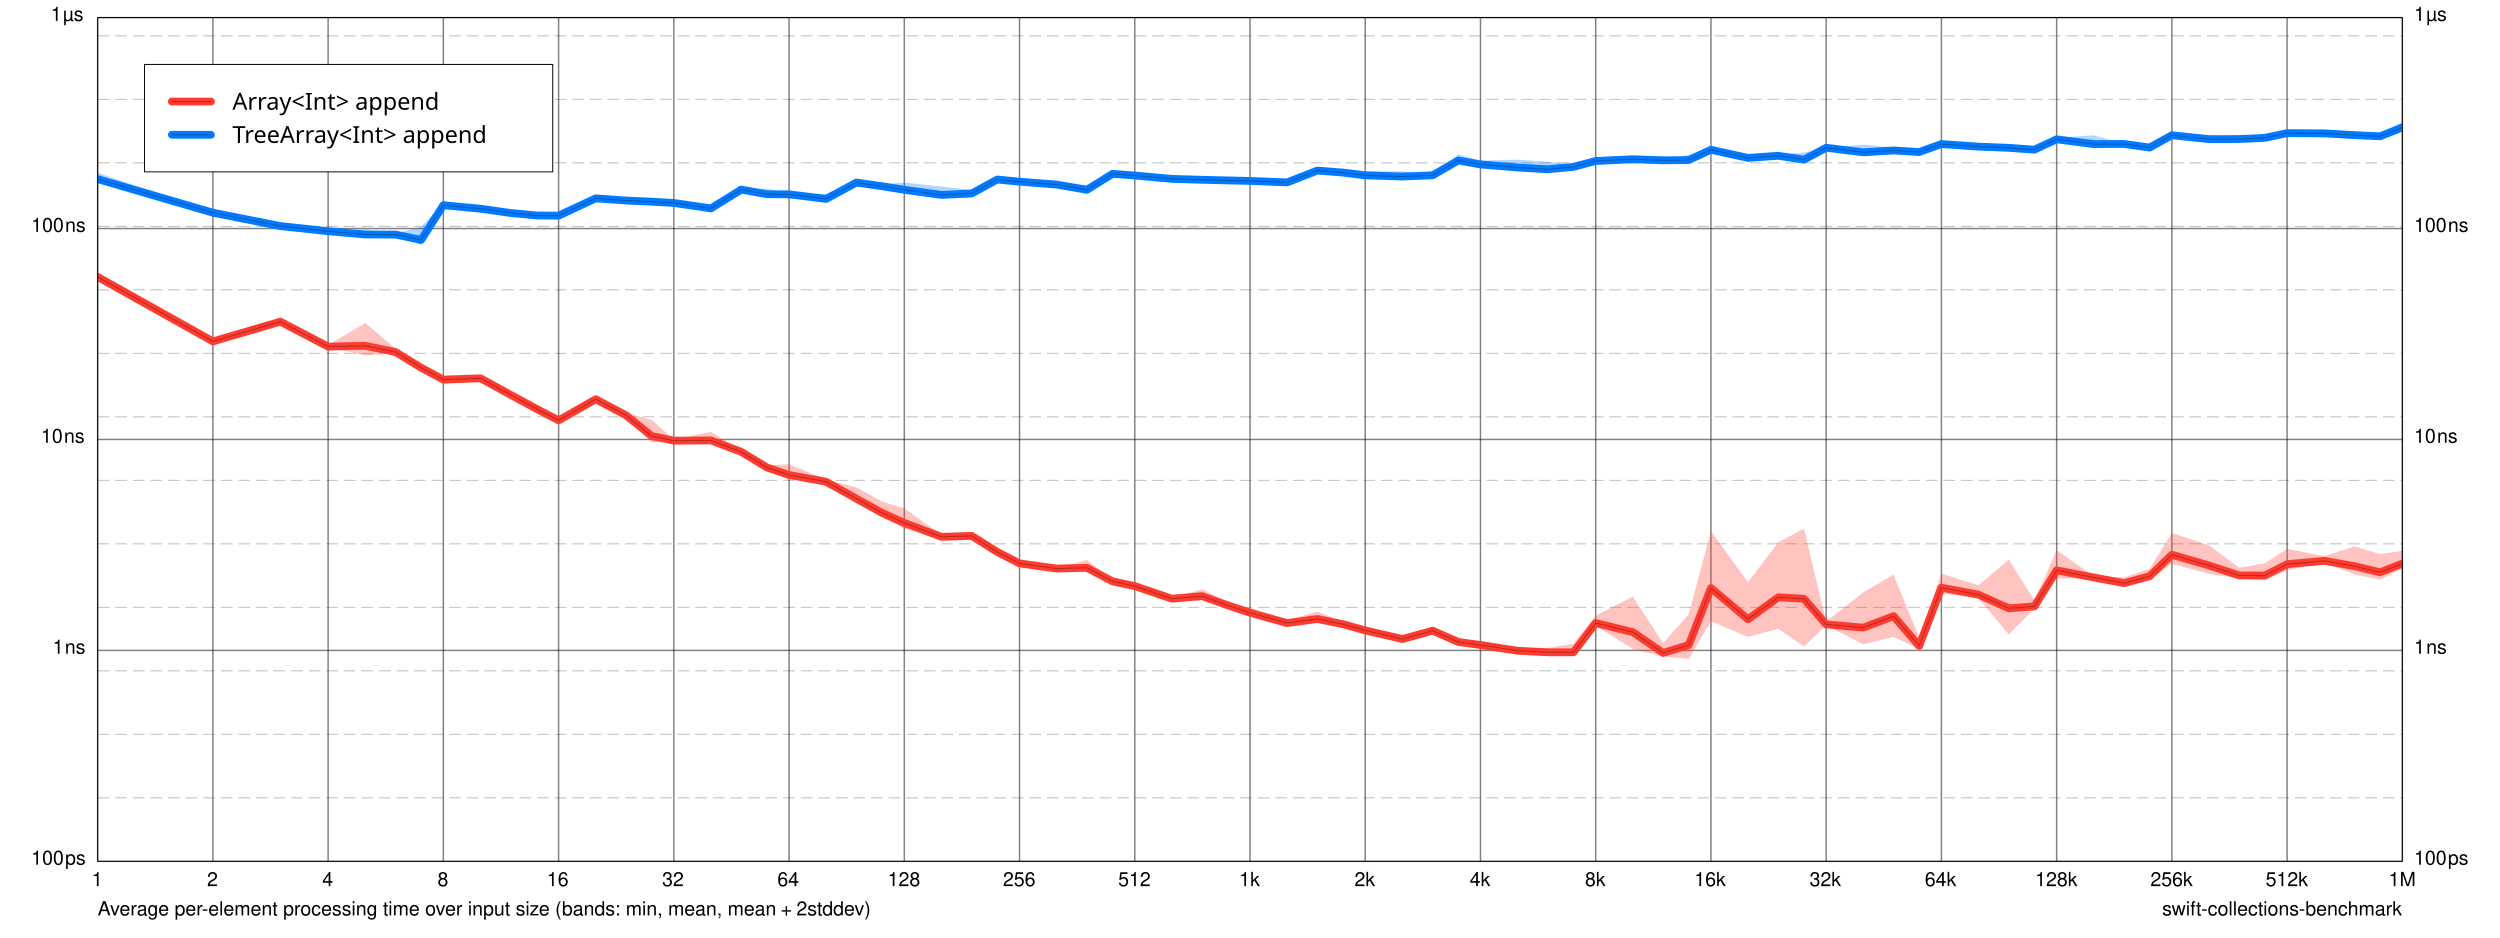
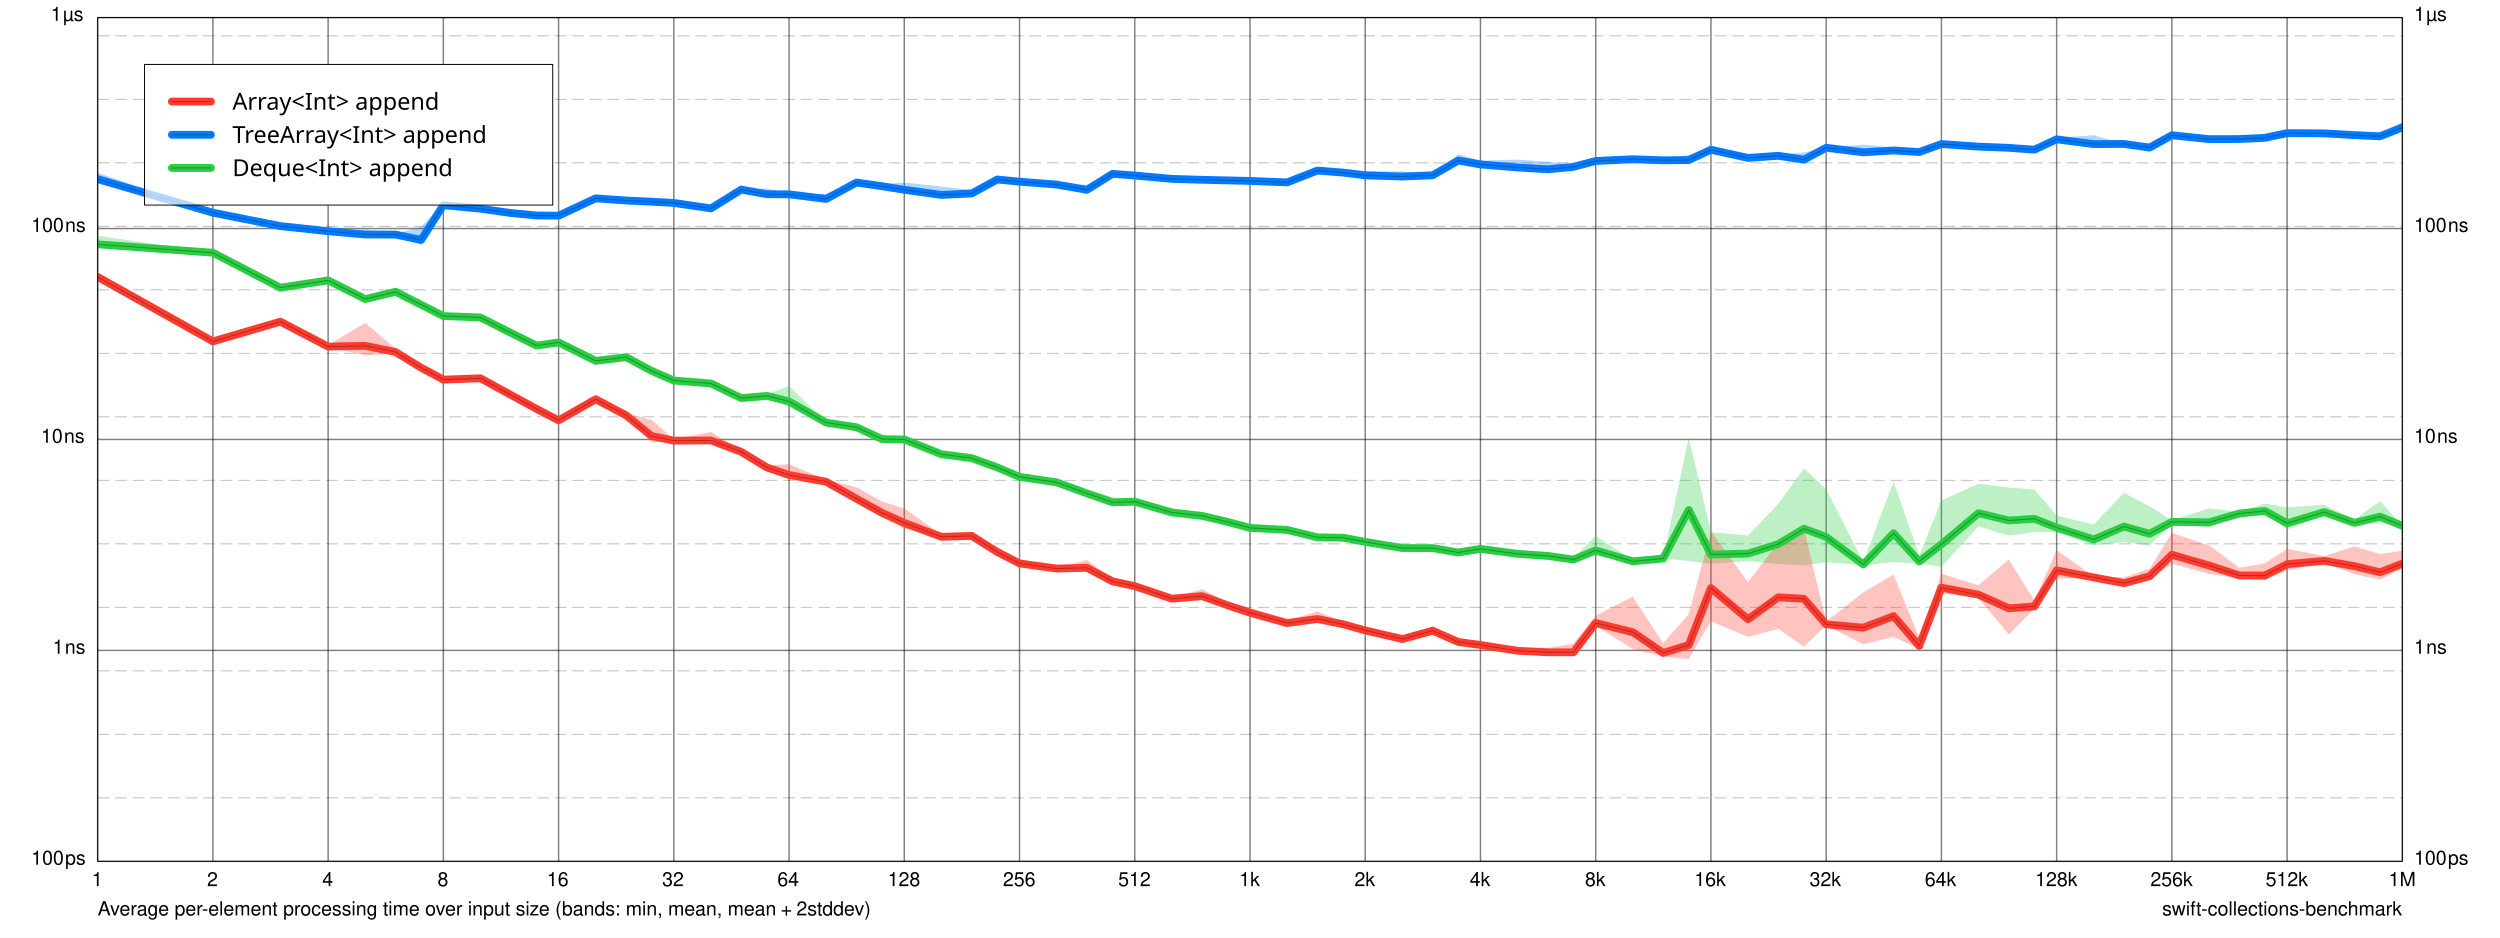
<svg xmlns="http://www.w3.org/2000/svg" xmlns:xlink="http://www.w3.org/1999/xlink" width="1280.0px" height="480.0px" viewBox="0.0 0.0 1280.0 480.0" version="1.1">
  <path d="M 0 0 L 0 480 L 1280 480 L 1280 0 z" fill="#FFFFFF" fill-opacity="1.0" stroke="none" />
  <text x="50" y="468.7" font-family="Helvetica" font-size="10" font-weight="normal" font-style="normal" fill="#000000" fill-opacity="1">Average per-element processing time over input size (bands: min, mean, mean + 2stddev)</text>
  <a xlink:href="https://github.com/apple/swift-collections-benchmark">
    <text x="1107" y="468.7" font-family="Helvetica" font-size="10" font-weight="normal" font-style="normal" fill="#000000" fill-opacity="1">swift-collections-benchmark</text>
  </a>
  <path d="M 50 9 L 50 441" fill="none" stroke-width="0.75" stroke="#000000" stroke-opacity="0.498" stroke-linecap="butt" stroke-linejoin="round" />
  <text x="47" y="453.7" font-family="Helvetica" font-size="10" font-weight="normal" font-style="normal" fill="#000000" fill-opacity="1">1</text>
  <path d="M 109 9 L 109 441" fill="none" stroke-width="0.75" stroke="#000000" stroke-opacity="0.498" stroke-linecap="butt" stroke-linejoin="round" />
  <text x="106" y="453.7" font-family="Helvetica" font-size="10" font-weight="normal" font-style="normal" fill="#000000" fill-opacity="1">2</text>
  <path d="M 168 9 L 168 441" fill="none" stroke-width="0.75" stroke="#000000" stroke-opacity="0.498" stroke-linecap="butt" stroke-linejoin="round" />
  <text x="165" y="453.7" font-family="Helvetica" font-size="10" font-weight="normal" font-style="normal" fill="#000000" fill-opacity="1">4</text>
  <path d="M 227 9 L 227 441" fill="none" stroke-width="0.75" stroke="#000000" stroke-opacity="0.498" stroke-linecap="butt" stroke-linejoin="round" />
  <text x="224" y="453.7" font-family="Helvetica" font-size="10" font-weight="normal" font-style="normal" fill="#000000" fill-opacity="1">8</text>
  <path d="M 286 9 L 286 441" fill="none" stroke-width="0.75" stroke="#000000" stroke-opacity="0.498" stroke-linecap="butt" stroke-linejoin="round" />
  <text x="280" y="453.7" font-family="Helvetica" font-size="10" font-weight="normal" font-style="normal" fill="#000000" fill-opacity="1">16</text>
  <path d="M 345 9 L 345 441" fill="none" stroke-width="0.75" stroke="#000000" stroke-opacity="0.498" stroke-linecap="butt" stroke-linejoin="round" />
  <text x="339" y="453.7" font-family="Helvetica" font-size="10" font-weight="normal" font-style="normal" fill="#000000" fill-opacity="1">32</text>
  <path d="M 404 9 L 404 441" fill="none" stroke-width="0.75" stroke="#000000" stroke-opacity="0.498" stroke-linecap="butt" stroke-linejoin="round" />
  <text x="398" y="453.7" font-family="Helvetica" font-size="10" font-weight="normal" font-style="normal" fill="#000000" fill-opacity="1">64</text>
  <path d="M 463 9 L 463 441" fill="none" stroke-width="0.75" stroke="#000000" stroke-opacity="0.498" stroke-linecap="butt" stroke-linejoin="round" />
  <text x="454.5" y="453.7" font-family="Helvetica" font-size="10" font-weight="normal" font-style="normal" fill="#000000" fill-opacity="1">128</text>
  <path d="M 522 9 L 522 441" fill="none" stroke-width="0.75" stroke="#000000" stroke-opacity="0.498" stroke-linecap="butt" stroke-linejoin="round" />
  <text x="513.5" y="453.7" font-family="Helvetica" font-size="10" font-weight="normal" font-style="normal" fill="#000000" fill-opacity="1">256</text>
  <path d="M 581 9 L 581 441" fill="none" stroke-width="0.75" stroke="#000000" stroke-opacity="0.498" stroke-linecap="butt" stroke-linejoin="round" />
  <text x="572.5" y="453.7" font-family="Helvetica" font-size="10" font-weight="normal" font-style="normal" fill="#000000" fill-opacity="1">512</text>
  <path d="M 640 9 L 640 441" fill="none" stroke-width="0.75" stroke="#000000" stroke-opacity="0.498" stroke-linecap="butt" stroke-linejoin="round" />
  <text x="634.5" y="453.7" font-family="Helvetica" font-size="10" font-weight="normal" font-style="normal" fill="#000000" fill-opacity="1">1k</text>
  <path d="M 699 9 L 699 441" fill="none" stroke-width="0.75" stroke="#000000" stroke-opacity="0.498" stroke-linecap="butt" stroke-linejoin="round" />
  <text x="693.5" y="453.7" font-family="Helvetica" font-size="10" font-weight="normal" font-style="normal" fill="#000000" fill-opacity="1">2k</text>
  <path d="M 758 9 L 758 441" fill="none" stroke-width="0.75" stroke="#000000" stroke-opacity="0.498" stroke-linecap="butt" stroke-linejoin="round" />
  <text x="752.5" y="453.7" font-family="Helvetica" font-size="10" font-weight="normal" font-style="normal" fill="#000000" fill-opacity="1">4k</text>
  <path d="M 817 9 L 817 441" fill="none" stroke-width="0.75" stroke="#000000" stroke-opacity="0.498" stroke-linecap="butt" stroke-linejoin="round" />
  <text x="811.5" y="453.7" font-family="Helvetica" font-size="10" font-weight="normal" font-style="normal" fill="#000000" fill-opacity="1">8k</text>
  <path d="M 876 9 L 876 441" fill="none" stroke-width="0.75" stroke="#000000" stroke-opacity="0.498" stroke-linecap="butt" stroke-linejoin="round" />
  <text x="867.5" y="453.7" font-family="Helvetica" font-size="10" font-weight="normal" font-style="normal" fill="#000000" fill-opacity="1">16k</text>
  <path d="M 935 9 L 935 441" fill="none" stroke-width="0.75" stroke="#000000" stroke-opacity="0.498" stroke-linecap="butt" stroke-linejoin="round" />
  <text x="926.5" y="453.7" font-family="Helvetica" font-size="10" font-weight="normal" font-style="normal" fill="#000000" fill-opacity="1">32k</text>
  <path d="M 994 9 L 994 441" fill="none" stroke-width="0.75" stroke="#000000" stroke-opacity="0.498" stroke-linecap="butt" stroke-linejoin="round" />
  <text x="985.5" y="453.7" font-family="Helvetica" font-size="10" font-weight="normal" font-style="normal" fill="#000000" fill-opacity="1">64k</text>
  <path d="M 1053 9 L 1053 441" fill="none" stroke-width="0.75" stroke="#000000" stroke-opacity="0.498" stroke-linecap="butt" stroke-linejoin="round" />
  <text x="1042" y="453.7" font-family="Helvetica" font-size="10" font-weight="normal" font-style="normal" fill="#000000" fill-opacity="1">128k</text>
  <path d="M 1112 9 L 1112 441" fill="none" stroke-width="0.75" stroke="#000000" stroke-opacity="0.498" stroke-linecap="butt" stroke-linejoin="round" />
  <text x="1101" y="453.7" font-family="Helvetica" font-size="10" font-weight="normal" font-style="normal" fill="#000000" fill-opacity="1">256k</text>
  <path d="M 1171 9 L 1171 441" fill="none" stroke-width="0.75" stroke="#000000" stroke-opacity="0.498" stroke-linecap="butt" stroke-linejoin="round" />
  <text x="1160" y="453.7" font-family="Helvetica" font-size="10" font-weight="normal" font-style="normal" fill="#000000" fill-opacity="1">512k</text>
  <path d="M 1230 9 L 1230 441" fill="none" stroke-width="0.75" stroke="#000000" stroke-opacity="0.498" stroke-linecap="butt" stroke-linejoin="round" />
  <text x="1223" y="453.7" font-family="Helvetica" font-size="10" font-weight="normal" font-style="normal" fill="#000000" fill-opacity="1">1M</text>
  <path d="M 50 441 L 1230 441" fill="none" stroke-width="0.75" stroke="#000000" stroke-opacity="0.498" stroke-linecap="butt" stroke-linejoin="round" />
  <text x="16" y="442.7" font-family="Helvetica" font-size="10" font-weight="normal" font-style="normal" fill="#000000" fill-opacity="1">100 ps</text>
  <text x="1236" y="442.7" font-family="Helvetica" font-size="10" font-weight="normal" font-style="normal" fill="#000000" fill-opacity="1">100 ps</text>
  <path d="M 50 333 L 1230 333" fill="none" stroke-width="0.75" stroke="#000000" stroke-opacity="0.498" stroke-linecap="butt" stroke-linejoin="round" />
  <text x="27" y="334.7" font-family="Helvetica" font-size="10" font-weight="normal" font-style="normal" fill="#000000" fill-opacity="1">1 ns</text>
  <text x="1236" y="334.7" font-family="Helvetica" font-size="10" font-weight="normal" font-style="normal" fill="#000000" fill-opacity="1">1 ns</text>
  <path d="M 50 225 L 1230 225" fill="none" stroke-width="0.75" stroke="#000000" stroke-opacity="0.498" stroke-linecap="butt" stroke-linejoin="round" />
  <text x="21" y="226.7" font-family="Helvetica" font-size="10" font-weight="normal" font-style="normal" fill="#000000" fill-opacity="1">10 ns</text>
  <text x="1236" y="226.7" font-family="Helvetica" font-size="10" font-weight="normal" font-style="normal" fill="#000000" fill-opacity="1">10 ns</text>
  <path d="M 50 117 L 1230 117" fill="none" stroke-width="0.75" stroke="#000000" stroke-opacity="0.498" stroke-linecap="butt" stroke-linejoin="round" />
  <text x="16" y="118.7" font-family="Helvetica" font-size="10" font-weight="normal" font-style="normal" fill="#000000" fill-opacity="1">100 ns</text>
  <text x="1236" y="118.7" font-family="Helvetica" font-size="10" font-weight="normal" font-style="normal" fill="#000000" fill-opacity="1">100 ns</text>
  <path d="M 50 9 L 1230 9" fill="none" stroke-width="0.75" stroke="#000000" stroke-opacity="0.498" stroke-linecap="butt" stroke-linejoin="round" />
  <text x="26" y="10.7" font-family="Helvetica" font-size="10" font-weight="normal" font-style="normal" fill="#000000" fill-opacity="1">1 µs</text>
  <text x="1236" y="10.7" font-family="Helvetica" font-size="10" font-weight="normal" font-style="normal" fill="#000000" fill-opacity="1">1 µs</text>
  <path d="M 50 408.49 L 1230 408.49" fill="none" stroke-width="0.5" stroke="#000000" stroke-opacity="0.259" stroke-linecap="butt" stroke-linejoin="round" stroke-dasharray="6 3" stroke-dashoffset="0" />
  <path d="M 50 375.98 L 1230 375.98" fill="none" stroke-width="0.5" stroke="#000000" stroke-opacity="0.259" stroke-linecap="butt" stroke-linejoin="round" stroke-dasharray="6 3" stroke-dashoffset="0" />
  <path d="M 50 343.47 L 1230 343.47" fill="none" stroke-width="0.5" stroke="#000000" stroke-opacity="0.259" stroke-linecap="butt" stroke-linejoin="round" stroke-dasharray="6 3" stroke-dashoffset="0" />
  <path d="M 50 310.96 L 1230 310.96" fill="none" stroke-width="0.5" stroke="#000000" stroke-opacity="0.259" stroke-linecap="butt" stroke-linejoin="round" stroke-dasharray="6 3" stroke-dashoffset="0" />
  <path d="M 50 278.44 L 1230 278.44" fill="none" stroke-width="0.5" stroke="#000000" stroke-opacity="0.259" stroke-linecap="butt" stroke-linejoin="round" stroke-dasharray="6 3" stroke-dashoffset="0" />
  <path d="M 50 245.93 L 1230 245.93" fill="none" stroke-width="0.5" stroke="#000000" stroke-opacity="0.259" stroke-linecap="butt" stroke-linejoin="round" stroke-dasharray="6 3" stroke-dashoffset="0" />
  <path d="M 50 213.42 L 1230 213.42" fill="none" stroke-width="0.5" stroke="#000000" stroke-opacity="0.259" stroke-linecap="butt" stroke-linejoin="round" stroke-dasharray="6 3" stroke-dashoffset="0" />
  <path d="M 50 180.91 L 1230 180.91" fill="none" stroke-width="0.5" stroke="#000000" stroke-opacity="0.259" stroke-linecap="butt" stroke-linejoin="round" stroke-dasharray="6 3" stroke-dashoffset="0" />
  <path d="M 50 148.4 L 1230 148.4" fill="none" stroke-width="0.5" stroke="#000000" stroke-opacity="0.259" stroke-linecap="butt" stroke-linejoin="round" stroke-dasharray="6 3" stroke-dashoffset="0" />
  <path d="M 50 115.89 L 1230 115.89" fill="none" stroke-width="0.5" stroke="#000000" stroke-opacity="0.259" stroke-linecap="butt" stroke-linejoin="round" stroke-dasharray="6 3" stroke-dashoffset="0" />
  <path d="M 50 83.376 L 1230 83.376" fill="none" stroke-width="0.5" stroke="#000000" stroke-opacity="0.259" stroke-linecap="butt" stroke-linejoin="round" stroke-dasharray="6 3" stroke-dashoffset="0" />
  <path d="M 50 50.865 L 1230 50.865" fill="none" stroke-width="0.5" stroke="#000000" stroke-opacity="0.259" stroke-linecap="butt" stroke-linejoin="round" stroke-dasharray="6 3" stroke-dashoffset="0" />
  <path d="M 50 18.354 L 1230 18.354" fill="none" stroke-width="0.5" stroke="#000000" stroke-opacity="0.259" stroke-linecap="butt" stroke-linejoin="round" stroke-dasharray="6 3" stroke-dashoffset="0" />
-   <path d="M 74 33 L 74 88 L 283 88 L 283 33 z" fill="#FFFFFF" fill-opacity="1.0" stroke="none" />
+   <path d="M 74 33 L 74 105 L 283 105 L 283 33 z" fill="#FFFFFF" fill-opacity="1.0" stroke="none" />
  <clipPath id="clip-0">
    <path d="M 50 9 L 50 441 L 1230 441 L 1230 9 z" />
  </clipPath>
  <g clip-path="url(#clip-0)">
+     <path d="M 50 120.7L 109 129.22L 143.51 147.11L 168 143.55L 186.99 153.01L 202.51 149.2L 215.63 156.03L 227 161.72L 245.99 162.54L 261.51 170.18L 274.63 176.57L 286 175.1L 304.99 184.31L 320.51 182.81L 333.63 188.18L 345 194.75L 363.99 196.16L 379.51 202.39L 392.63 201.81L 404 197.66L 422.99 216.09L 438.51 218.42L 451.63 224.71L 463 223.61L 481.99 231.28L 497.51 233.97L 510.63 239.3L 522 244.09L 540.99 246.71L 556.51 251.14L 569.63 254.51L 581 256.3L 599.99 261.56L 615.51 264.08L 628.63 266.67L 640 269.8L 658.99 270.38L 674.51 274.95L 687.63 275.06L 699 277.2L 717.99 279.91L 733.51 279.58L 746.63 282.13L 758 280.95L 776.99 282.3L 792.51 283.23L 805.63 285.57L 817 274.3L 835.99 286.96L 851.51 285.91L 864.63 224.01L 876 272.44L 894.99 274.17L 910.51 257.93L 923.63 239.79L 935 250.5L 953.99 287.73L 969.51 246.5L 982.63 284.56L 994 256.24L 1013 247.7L 1028.5 249.62L 1041.6 250.61L 1053 263.99L 1072 268.49L 1087.5 252.35L 1100.6 259.25L 1112 266.45L 1131 260.24L 1146.5 262.07L 1159.6 257.8L 1171 259.81L 1190 258.4L 1205.5 265.96L 1218.6 256.62L 1230 269.04L 1230 269.26L 1218.6 267.67L 1205.5 268.37L 1190 263.62L 1171 271.13L 1159.6 263.02L 1146.5 263.24L 1131 270.25L 1112 267.5L 1100.6 279.48L 1087.5 277.58L 1072 279.27L 1053 272.47L 1041.6 272.35L 1028.5 274.26L 1013 269.48L 994 290.17L 982.63 288.53L 969.51 287.71L 953.99 289.43L 935 287.83L 923.63 289.46L 910.51 288.75L 894.99 287.22L 876 288.71L 864.63 287.19L 851.51 285.98L 835.99 287.55L 817 284.69L 805.63 286.81L 792.51 285.15L 776.99 284.01L 758 281.06L 746.63 283.15L 733.51 281.02L 717.99 280.83L 699 277.52L 687.63 275.37L 674.51 275.18L 658.99 271.64L 640 270.46L 628.63 267.43L 615.51 264.17L 599.99 262.66L 581 257.06L 569.63 258.19L 556.51 253.16L 540.99 247.04L 522 244.18L 510.63 239.33L 497.51 234.78L 481.99 233.03L 463 225.52L 451.63 224.88L 438.51 218.86L 422.99 216.5L 404 208.68L 392.63 203.01L 379.51 204.35L 363.99 196.41L 345 194.87L 333.63 190.52L 320.51 182.88L 304.99 184.9L 286 175.43L 274.63 177.05L 261.51 170.47L 245.99 162.54L 227 161.85L 215.63 156.03L 202.51 149.45L 186.99 153.17L 168 143.56L 143.51 147.35L 109 129.46L 50 126.74" fill="#28CD41" fill-opacity="0.302" stroke="none" />
    <path d="M 50 88.443L 109 108.78L 143.51 115.48L 168 118.1L 186.99 117.45L 202.51 119.61L 215.63 116.05L 227 104.61L 245.99 106.73L 261.51 108.42L 274.63 110.06L 286 110.39L 304.99 101.37L 320.51 101.9L 333.63 102.95L 345 103.46L 363.99 106.06L 379.51 97.07L 392.63 96.533L 404 99.354L 422.99 99.293L 438.51 93.181L 451.63 94.289L 463 93.408L 481.99 95.505L 497.51 97.223L 510.63 91.789L 522 92.074L 540.99 94.482L 556.51 94.618L 569.63 88.829L 581 88.737L 599.99 90.237L 615.51 91.747L 628.63 91.445L 640 92.388L 658.99 91.925L 674.51 87.02L 687.63 86.38L 699 87.649L 717.99 87.731L 733.51 89.629L 746.63 79.004L 758 82.197L 776.99 81.721L 792.51 82.818L 805.63 84.371L 817 82.145L 835.99 79.86L 851.51 81.509L 864.63 79.348L 876 75.825L 894.99 80.426L 910.51 79.08L 923.63 78.079L 935 75.606L 953.99 74.077L 969.51 75.519L 982.63 76.729L 994 72.642L 1013 73.626L 1028.5 75.341L 1041.6 75.843L 1053 70.526L 1072 69.246L 1087.5 73.599L 1100.6 73.432L 1112 68.64L 1131 70.785L 1146.5 70.685L 1159.6 68.823L 1171 67.261L 1190 66.994L 1205.5 69.058L 1218.6 68.499L 1230 62.465L 1230 66.292L 1218.6 70.233L 1205.5 69.238L 1190 68.736L 1171 68.495L 1159.6 71.21L 1146.5 71.372L 1131 71.402L 1112 69.456L 1100.6 76.342L 1087.5 73.739L 1072 75.5L 1053 71.617L 1041.6 76.906L 1028.5 75.806L 1013 75.602L 994 74.149L 982.63 78.257L 969.51 77.581L 953.99 79.461L 935 75.657L 923.63 83.09L 910.51 80.004L 894.99 80.987L 876 76.984L 864.63 82.898L 851.51 82.282L 835.99 82.126L 817 82.52L 805.63 85.795L 792.51 88.115L 776.99 87.266L 758 84.911L 746.63 83.366L 733.51 89.793L 717.99 91.358L 699 90.563L 687.63 89.095L 674.51 87.428L 658.99 93.919L 640 92.718L 628.63 92.699L 615.51 92.163L 599.99 92.061L 581 90.278L 569.63 89.054L 556.51 98.131L 540.99 94.505L 522 93.356L 510.63 91.946L 497.51 99.724L 481.99 101.42L 463 98.577L 451.63 95.734L 438.51 93.567L 422.99 102.78L 404 99.551L 392.63 100.51L 379.51 97.071L 363.99 106.92L 345 104.07L 333.63 103.39L 320.51 102.94L 304.99 101.61L 286 110.43L 274.63 110.41L 261.51 109.28L 245.99 106.91L 227 105.22L 215.63 125.5L 202.51 120.27L 186.99 121.01L 168 118.49L 143.51 115.84L 109 108.94L 50 92.924" fill="#007AFF" fill-opacity="0.302" stroke="none" />
    <path d="M 50 139.49L 109 174.79L 143.51 164.43L 168 176.71L 186.99 165.33L 202.51 178.5L 215.63 187.75L 227 193.29L 245.99 193.11L 261.51 201.76L 274.63 208.61L 286 214.94L 304.99 202.75L 320.51 211.4L 333.63 215.01L 345 224.92L 363.99 221.1L 379.51 230.6L 392.63 238.24L 404 237.68L 422.99 245.57L 438.51 249.51L 451.63 256.8L 463 260.31L 481.99 273.72L 497.51 273.43L 510.63 281.04L 522 286.9L 540.99 290.99L 556.51 286.71L 569.63 296.86L 581 298.62L 599.99 306.09L 615.51 301.68L 628.63 308.34L 640 311.22L 658.99 317.68L 674.51 313.06L 687.63 318.58L 699 322.45L 717.99 326.84L 733.51 320.63L 746.63 327.95L 758 329.85L 776.99 332.75L 792.51 331.76L 805.63 329.52L 817 315.2L 835.99 305.49L 851.51 329.39L 864.63 314.48L 876 272.03L 894.99 298.09L 910.51 277.65L 923.63 270.7L 935 318.33L 953.99 303.3L 969.51 294.2L 982.63 326.54L 994 293.74L 1013 299.66L 1028.5 286.43L 1041.6 307.48L 1053 281.7L 1072 295.05L 1087.5 295.6L 1100.6 291.26L 1112 272.87L 1131 279.18L 1146.5 290.65L 1159.6 288.44L 1171 280.99L 1190 284.73L 1205.5 279.75L 1218.6 283.7L 1230 281.98L 1230 291.13L 1218.6 296.8L 1205.5 294.03L 1190 288.02L 1171 292L 1159.6 297.06L 1146.5 296.11L 1131 293.79L 1112 288.7L 1100.6 296.45L 1087.5 299.66L 1072 295.88L 1053 296.27L 1041.6 311.59L 1028.5 324.88L 1013 306.28L 994 303.72L 982.63 332.25L 969.51 326.09L 953.99 329.89L 935 320.16L 923.63 331.04L 910.51 321.92L 894.99 326.13L 876 318.05L 864.63 337.38L 851.51 336.19L 835.99 332.26L 817 320.42L 805.63 335.65L 792.51 334.78L 776.99 333.33L 758 330.36L 746.63 328.94L 733.51 323.77L 717.99 327.31L 699 322.89L 687.63 319.98L 674.51 318.37L 658.99 319.51L 640 314.63L 628.63 310.52L 615.51 306.54L 599.99 306.68L 581 300.6L 569.63 297.95L 556.51 292.21L 540.99 291.13L 522 289.03L 510.63 283.18L 497.51 274.7L 481.99 275.26L 463 270.68L 451.63 264.82L 438.51 257.59L 422.99 247.04L 404 245.32L 392.63 239.72L 379.51 231.6L 363.99 227.15L 345 225.86L 333.63 226.53L 320.51 213.06L 304.99 205.02L 286 215.32L 274.63 209.56L 261.51 202.33L 245.99 193.88L 227 194.74L 215.63 188.48L 202.51 180.86L 186.99 182.02L 168 177.73L 143.51 164.78L 109 174.79L 50 142.62" fill="#FF3B30" fill-opacity="0.302" stroke="none" />
+     <path d="M 50 125.09L 109 129.4L 143.51 147.29L 168 143.55L 186.99 153.13L 202.51 149.38L 215.63 156.03L 227 161.81L 245.99 162.54L 261.51 170.4L 274.63 176.92L 286 175.34L 304.99 184.75L 320.51 182.86L 333.63 189.9L 345 194.84L 363.99 196.34L 379.51 203.83L 392.63 202.69L 404 205.55L 422.99 216.39L 438.51 218.75L 451.63 224.83L 463 225.02L 481.99 232.57L 497.51 234.56L 510.63 239.32L 522 244.16L 540.99 246.96L 556.51 252.62L 569.63 257.2L 581 256.86L 599.99 262.37L 615.51 264.14L 628.63 267.23L 640 270.28L 658.99 271.31L 674.51 275.12L 687.63 275.29L 699 277.43L 717.99 280.59L 733.51 280.64L 746.63 282.88L 758 281.03L 776.99 283.55L 792.51 284.64L 805.63 286.49L 817 281.75L 835.99 287.4L 851.51 285.96L 864.63 261.12L 876 283.88L 894.99 283.45L 910.51 278.56L 923.63 270.69L 935 274.89L 953.99 288.98L 969.51 273.03L 982.63 287.46L 994 278.69L 1013 262.75L 1028.5 266.48L 1041.6 265.63L 1053 270.1L 1072 276.21L 1087.5 269.58L 1100.6 273.3L 1112 267.22L 1131 267.42L 1146.5 262.93L 1159.6 261.6L 1171 267.9L 1190 262.2L 1205.5 267.72L 1218.6 264.52L 1230 269.2" fill="none" stroke-width="4" stroke="#28CD41" stroke-opacity="1" stroke-linecap="round" stroke-linejoin="round" />
    <path d="M 50 91.712L 109 108.9L 143.51 115.75L 168 118.39L 186.99 120.06L 202.51 120.1L 215.63 122.84L 227 105.06L 245.99 106.86L 261.51 109.06L 274.63 110.32L 286 110.42L 304.99 101.55L 320.51 102.66L 333.63 103.27L 345 103.91L 363.99 106.69L 379.51 97.071L 392.63 99.439L 404 99.5L 422.99 101.84L 438.51 93.466L 451.63 95.352L 463 97.171L 481.99 99.799L 497.51 99.058L 510.63 91.905L 522 93.018L 540.99 94.499L 556.51 97.188L 569.63 88.995L 581 89.87L 599.99 91.578L 615.51 92.054L 628.63 92.368L 640 92.631L 658.99 93.39L 674.51 87.321L 687.63 88.371L 699 89.784L 717.99 90.383L 733.51 89.75L 746.63 82.187L 758 84.187L 776.99 85.753L 792.51 86.673L 805.63 85.419L 817 82.422L 835.99 81.524L 851.51 82.079L 864.63 81.944L 876 76.679L 894.99 80.84L 910.51 79.761L 923.63 81.728L 935 75.643L 953.99 77.994L 969.51 77.034L 982.63 77.853L 994 73.751L 1013 75.078L 1028.5 75.684L 1041.6 76.626L 1053 71.33L 1072 73.784L 1087.5 73.702L 1100.6 75.564L 1112 69.242L 1131 71.24L 1146.5 71.192L 1159.6 70.575L 1171 68.17L 1190 68.274L 1205.5 69.191L 1218.6 69.774L 1230 65.262" fill="none" stroke-width="4" stroke="#007AFF" stroke-opacity="1" stroke-linecap="round" stroke-linejoin="round" />
    <path d="M 50 141.78L 109 174.79L 143.51 164.69L 168 177.46L 186.99 177.06L 202.51 180.23L 215.63 188.29L 227 194.36L 245.99 193.68L 261.51 202.18L 274.63 209.31L 286 215.22L 304.99 204.41L 320.51 212.62L 333.63 223.24L 345 225.62L 363.99 225.49L 379.51 231.34L 392.63 239.33L 404 243.2L 422.99 246.66L 438.51 255.34L 451.63 262.59L 463 267.74L 481.99 274.86L 497.51 274.37L 510.63 282.61L 522 288.46L 540.99 291.1L 556.51 290.71L 569.63 297.66L 581 300.07L 599.99 306.53L 615.51 305.22L 628.63 309.94L 640 313.71L 658.99 319.02L 674.51 316.92L 687.63 319.61L 699 322.77L 717.99 327.19L 733.51 322.93L 746.63 328.68L 758 330.23L 776.99 333.18L 792.51 333.97L 805.63 333.97L 817 319L 835.99 323.66L 851.51 334.31L 864.63 330.24L 876 301.09L 894.99 317.05L 910.51 305.8L 923.63 306.58L 935 319.68L 953.99 321.37L 969.51 315.46L 982.63 330.69L 994 300.9L 1013 304.46L 1028.5 311.44L 1041.6 310.48L 1053 292.01L 1072 295.66L 1087.5 298.57L 1100.6 295.04L 1112 284.03L 1131 289.52L 1146.5 294.62L 1159.6 294.65L 1171 288.87L 1190 287.14L 1205.5 289.86L 1218.6 293.01L 1230 288.56" fill="none" stroke-width="4" stroke="#FF3B30" stroke-opacity="1" stroke-linecap="round" stroke-linejoin="round" />
+     <path d="M 50 125.09L 109 129.4L 143.51 147.29L 168 143.55L 186.99 153.13L 202.51 149.38L 215.63 156.03L 227 161.81L 245.99 162.54L 261.51 170.4L 274.63 176.92L 286 175.34L 304.99 184.75L 320.51 182.86L 333.63 189.9L 345 194.84L 363.99 196.34L 379.51 203.83L 392.63 202.69L 404 205.55L 422.99 216.39L 438.51 218.75L 451.63 224.83L 463 225.02L 481.99 232.57L 497.51 234.56L 510.63 239.32L 522 244.16L 540.99 246.96L 556.51 252.62L 569.63 257.2L 581 256.86L 599.99 262.37L 615.51 264.14L 628.63 267.23L 640 270.28L 658.99 271.31L 674.51 275.12L 687.63 275.29L 699 277.43L 717.99 280.59L 733.51 280.64L 746.63 282.88L 758 281.03L 776.99 283.55L 792.51 284.64L 805.63 286.49L 817 281.75L 835.99 287.4L 851.51 285.96L 864.63 261.12L 876 283.88L 894.99 283.45L 910.51 278.56L 923.63 270.69L 935 274.89L 953.99 288.98L 969.51 273.03L 982.63 287.46L 994 278.69L 1013 262.75L 1028.5 266.48L 1041.6 265.63L 1053 270.1L 1072 276.21L 1087.5 269.58L 1100.6 273.3L 1112 267.22L 1131 267.42L 1146.5 262.93L 1159.6 261.6L 1171 267.9L 1190 262.2L 1205.5 267.72L 1218.6 264.52L 1230 269.2" fill="none" stroke-width="0.5" stroke="#000000" stroke-opacity="0.302" stroke-linecap="round" stroke-linejoin="round" />
    <path d="M 50 91.712L 109 108.9L 143.51 115.75L 168 118.39L 186.99 120.06L 202.51 120.1L 215.63 122.84L 227 105.06L 245.99 106.86L 261.51 109.06L 274.63 110.32L 286 110.42L 304.99 101.55L 320.51 102.66L 333.63 103.27L 345 103.91L 363.99 106.69L 379.51 97.071L 392.63 99.439L 404 99.5L 422.99 101.84L 438.51 93.466L 451.63 95.352L 463 97.171L 481.99 99.799L 497.51 99.058L 510.63 91.905L 522 93.018L 540.99 94.499L 556.51 97.188L 569.63 88.995L 581 89.87L 599.99 91.578L 615.51 92.054L 628.63 92.368L 640 92.631L 658.99 93.39L 674.51 87.321L 687.63 88.371L 699 89.784L 717.99 90.383L 733.51 89.75L 746.63 82.187L 758 84.187L 776.99 85.753L 792.51 86.673L 805.63 85.419L 817 82.422L 835.99 81.524L 851.51 82.079L 864.63 81.944L 876 76.679L 894.99 80.84L 910.51 79.761L 923.63 81.728L 935 75.643L 953.99 77.994L 969.51 77.034L 982.63 77.853L 994 73.751L 1013 75.078L 1028.5 75.684L 1041.6 76.626L 1053 71.33L 1072 73.784L 1087.5 73.702L 1100.6 75.564L 1112 69.242L 1131 71.24L 1146.5 71.192L 1159.6 70.575L 1171 68.17L 1190 68.274L 1205.5 69.191L 1218.6 69.774L 1230 65.262" fill="none" stroke-width="0.5" stroke="#000000" stroke-opacity="0.302" stroke-linecap="round" stroke-linejoin="round" />
    <path d="M 50 141.78L 109 174.79L 143.51 164.69L 168 177.46L 186.99 177.06L 202.51 180.23L 215.63 188.29L 227 194.36L 245.99 193.68L 261.51 202.18L 274.63 209.31L 286 215.22L 304.99 204.41L 320.51 212.62L 333.63 223.24L 345 225.62L 363.99 225.49L 379.51 231.34L 392.63 239.33L 404 243.2L 422.99 246.66L 438.51 255.34L 451.63 262.59L 463 267.74L 481.99 274.86L 497.51 274.37L 510.63 282.61L 522 288.46L 540.99 291.1L 556.51 290.71L 569.63 297.66L 581 300.07L 599.99 306.53L 615.51 305.22L 628.63 309.94L 640 313.71L 658.99 319.02L 674.51 316.92L 687.63 319.61L 699 322.77L 717.99 327.19L 733.51 322.93L 746.63 328.68L 758 330.23L 776.99 333.18L 792.51 333.97L 805.63 333.97L 817 319L 835.99 323.66L 851.51 334.31L 864.63 330.24L 876 301.09L 894.99 317.05L 910.51 305.8L 923.63 306.58L 935 319.68L 953.99 321.37L 969.51 315.46L 982.63 330.69L 994 300.9L 1013 304.46L 1028.5 311.44L 1041.6 310.48L 1053 292.01L 1072 295.66L 1087.5 298.57L 1100.6 295.04L 1112 284.03L 1131 289.52L 1146.5 294.62L 1159.6 294.65L 1171 288.87L 1190 287.14L 1205.5 289.86L 1218.6 293.01L 1230 288.56" fill="none" stroke-width="0.5" stroke="#000000" stroke-opacity="0.302" stroke-linecap="round" stroke-linejoin="round" />
  </g>
-   <path d="M 74 33 L 74 88 L 283 88 L 283 33 z" fill="#FFFFFF" fill-opacity="0.702" stroke-width="0.5" stroke="#000000" stroke-opacity="1" stroke-linecap="round" stroke-linejoin="round" />
+   <path d="M 74 33 L 74 105 L 283 105 L 283 33 z" fill="#FFFFFF" fill-opacity="0.702" stroke-width="0.5" stroke="#000000" stroke-opacity="1" stroke-linecap="round" stroke-linejoin="round" />
  <path d="M 88 52 L 108 52" fill="none" stroke-width="4" stroke="#FF3B30" stroke-opacity="1" stroke-linecap="round" stroke-linejoin="round" />
  <path d="M 88 52 L 108 52" fill="none" stroke-width="0.5" stroke="#000000" stroke-opacity="0.302" stroke-linecap="round" stroke-linejoin="round" />
  <text x="119" y="56.17" font-family="Menlo" font-size="12" font-weight="normal" font-style="normal" fill="#000000" fill-opacity="1">Array&lt;Int&gt; append</text>
  <path d="M 88 69 L 108 69" fill="none" stroke-width="4" stroke="#007AFF" stroke-opacity="1" stroke-linecap="round" stroke-linejoin="round" />
  <path d="M 88 69 L 108 69" fill="none" stroke-width="0.5" stroke="#000000" stroke-opacity="0.302" stroke-linecap="round" stroke-linejoin="round" />
  <text x="119" y="73.17" font-family="Menlo" font-size="12" font-weight="normal" font-style="normal" fill="#000000" fill-opacity="1">TreeArray&lt;Int&gt; append</text>
+   <path d="M 88 86 L 108 86" fill="none" stroke-width="4" stroke="#28CD41" stroke-opacity="1" stroke-linecap="round" stroke-linejoin="round" />
+   <path d="M 88 86 L 108 86" fill="none" stroke-width="0.5" stroke="#000000" stroke-opacity="0.302" stroke-linecap="round" stroke-linejoin="round" />
+   <text x="119" y="90.17" font-family="Menlo" font-size="12" font-weight="normal" font-style="normal" fill="#000000" fill-opacity="1">Deque&lt;Int&gt; append</text>
  <path d="M 50 9 L 50 441 L 1230 441 L 1230 9 z" fill="none" stroke-width="0.5" stroke="#000000" stroke-opacity="1" stroke-linecap="round" stroke-linejoin="round" />
</svg>
